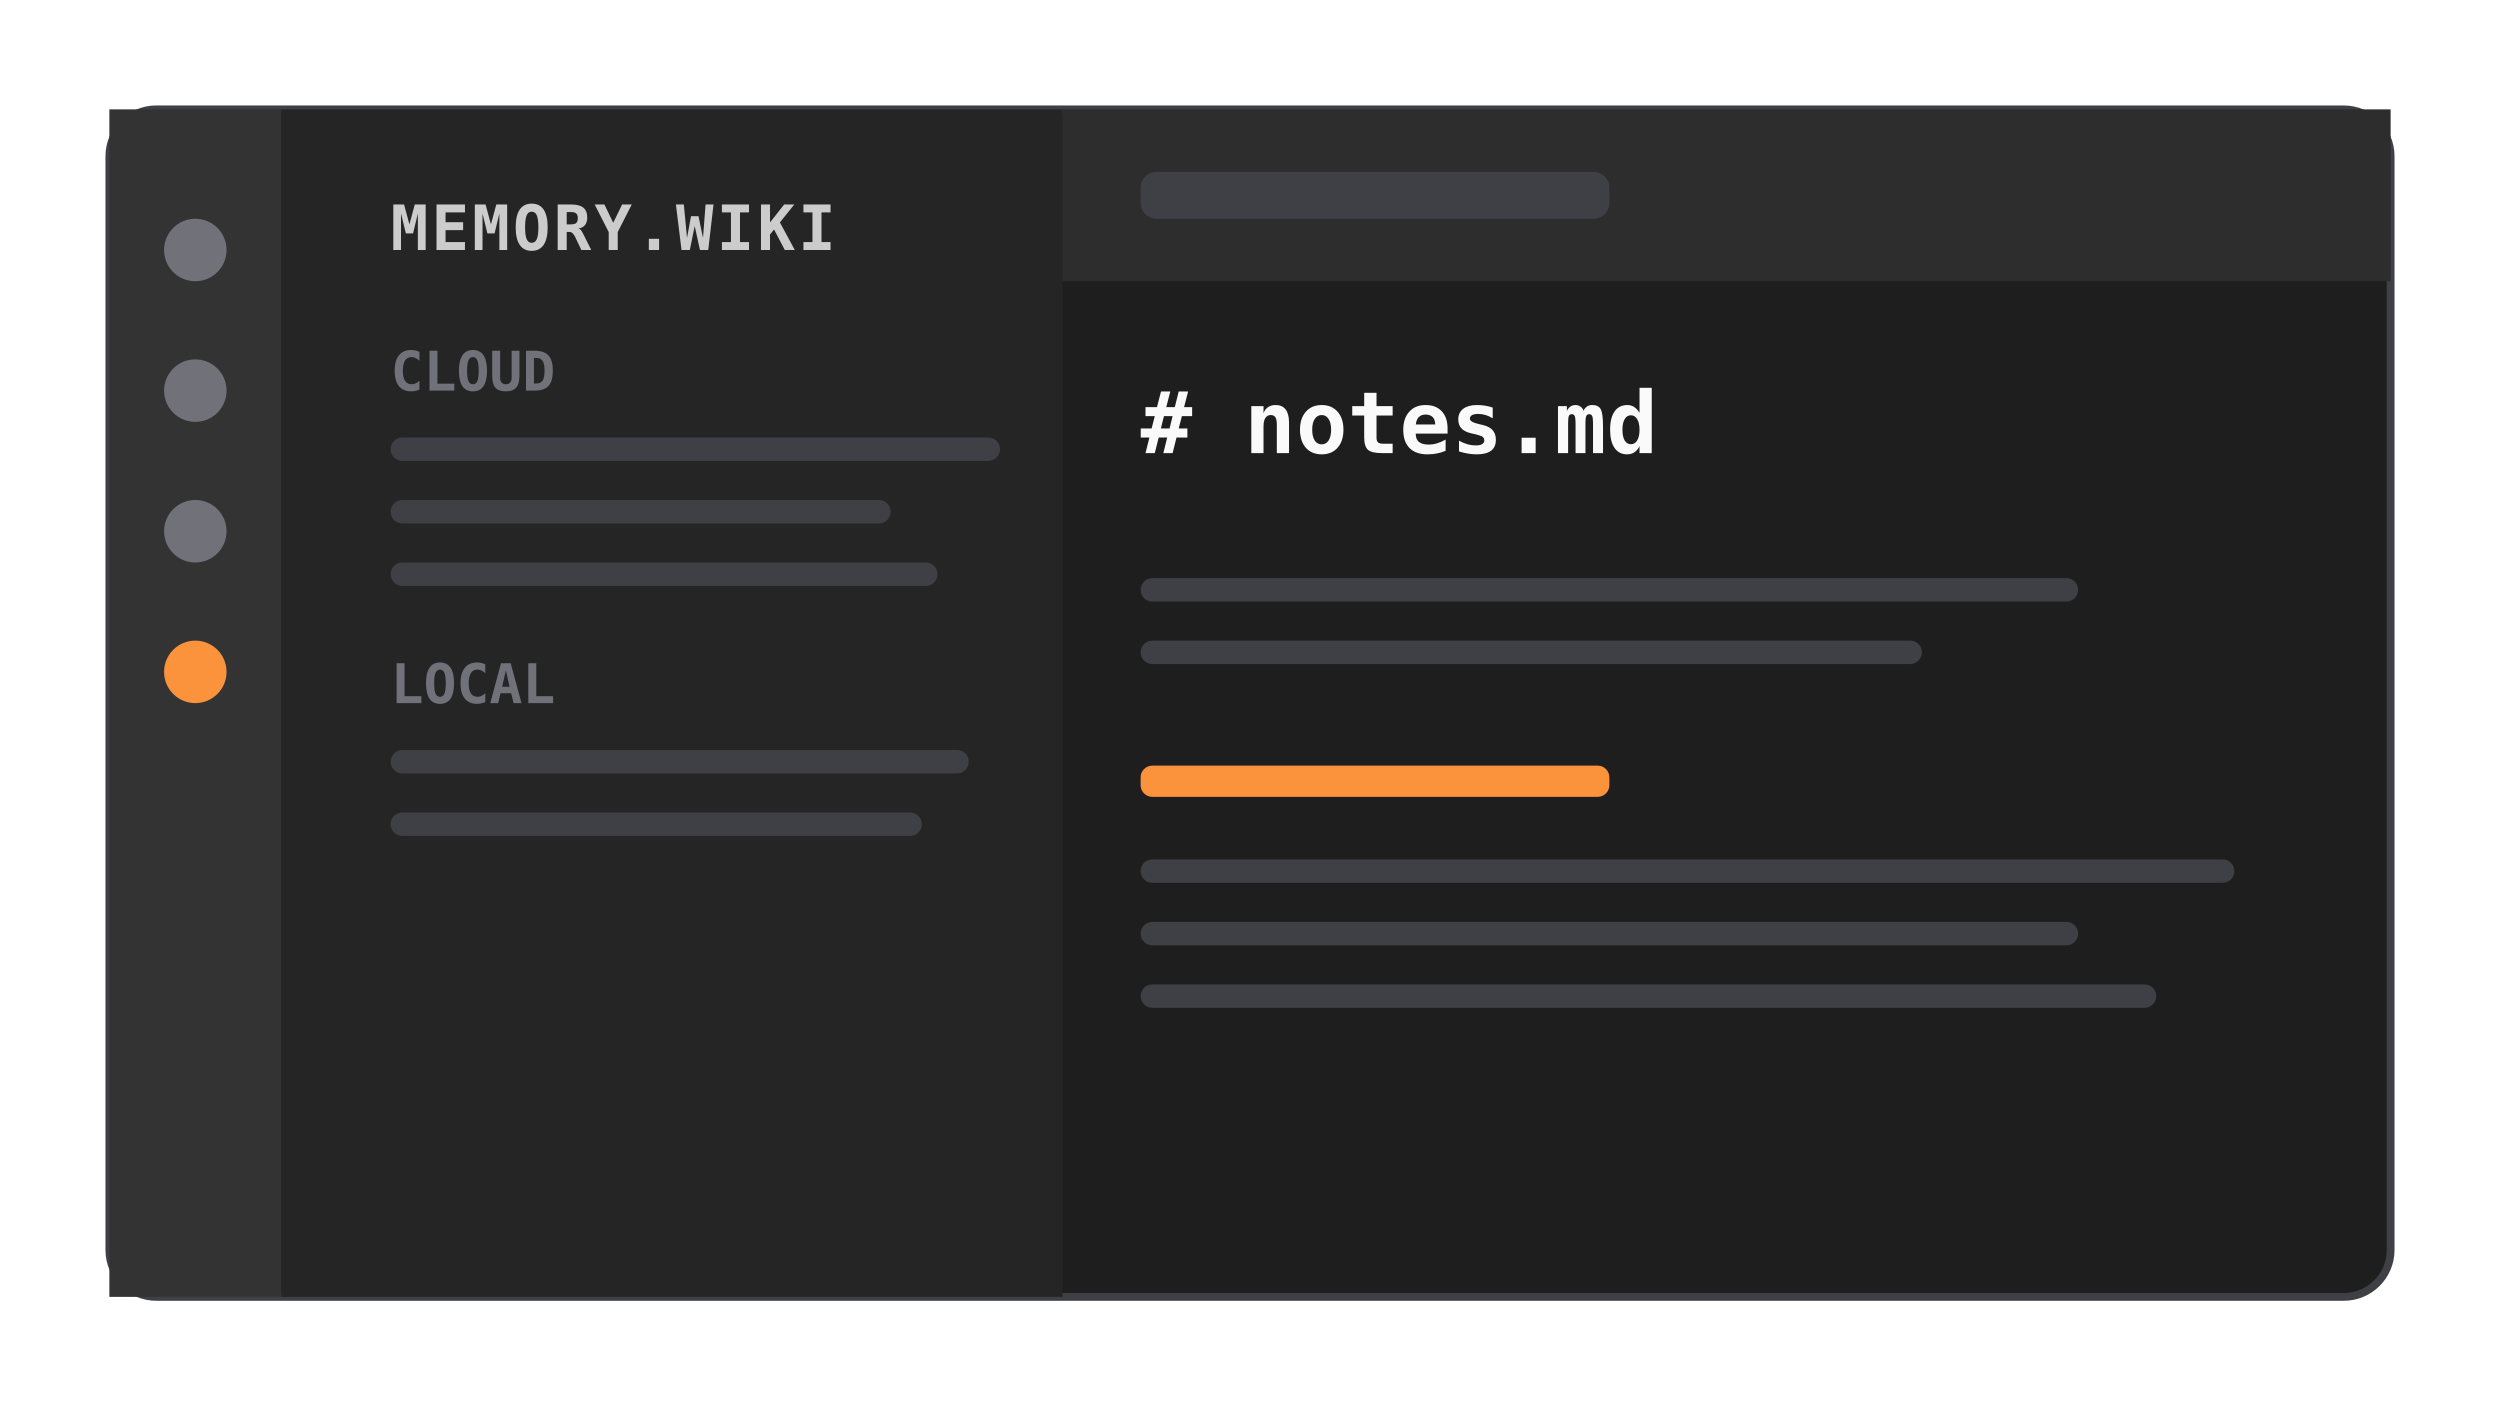
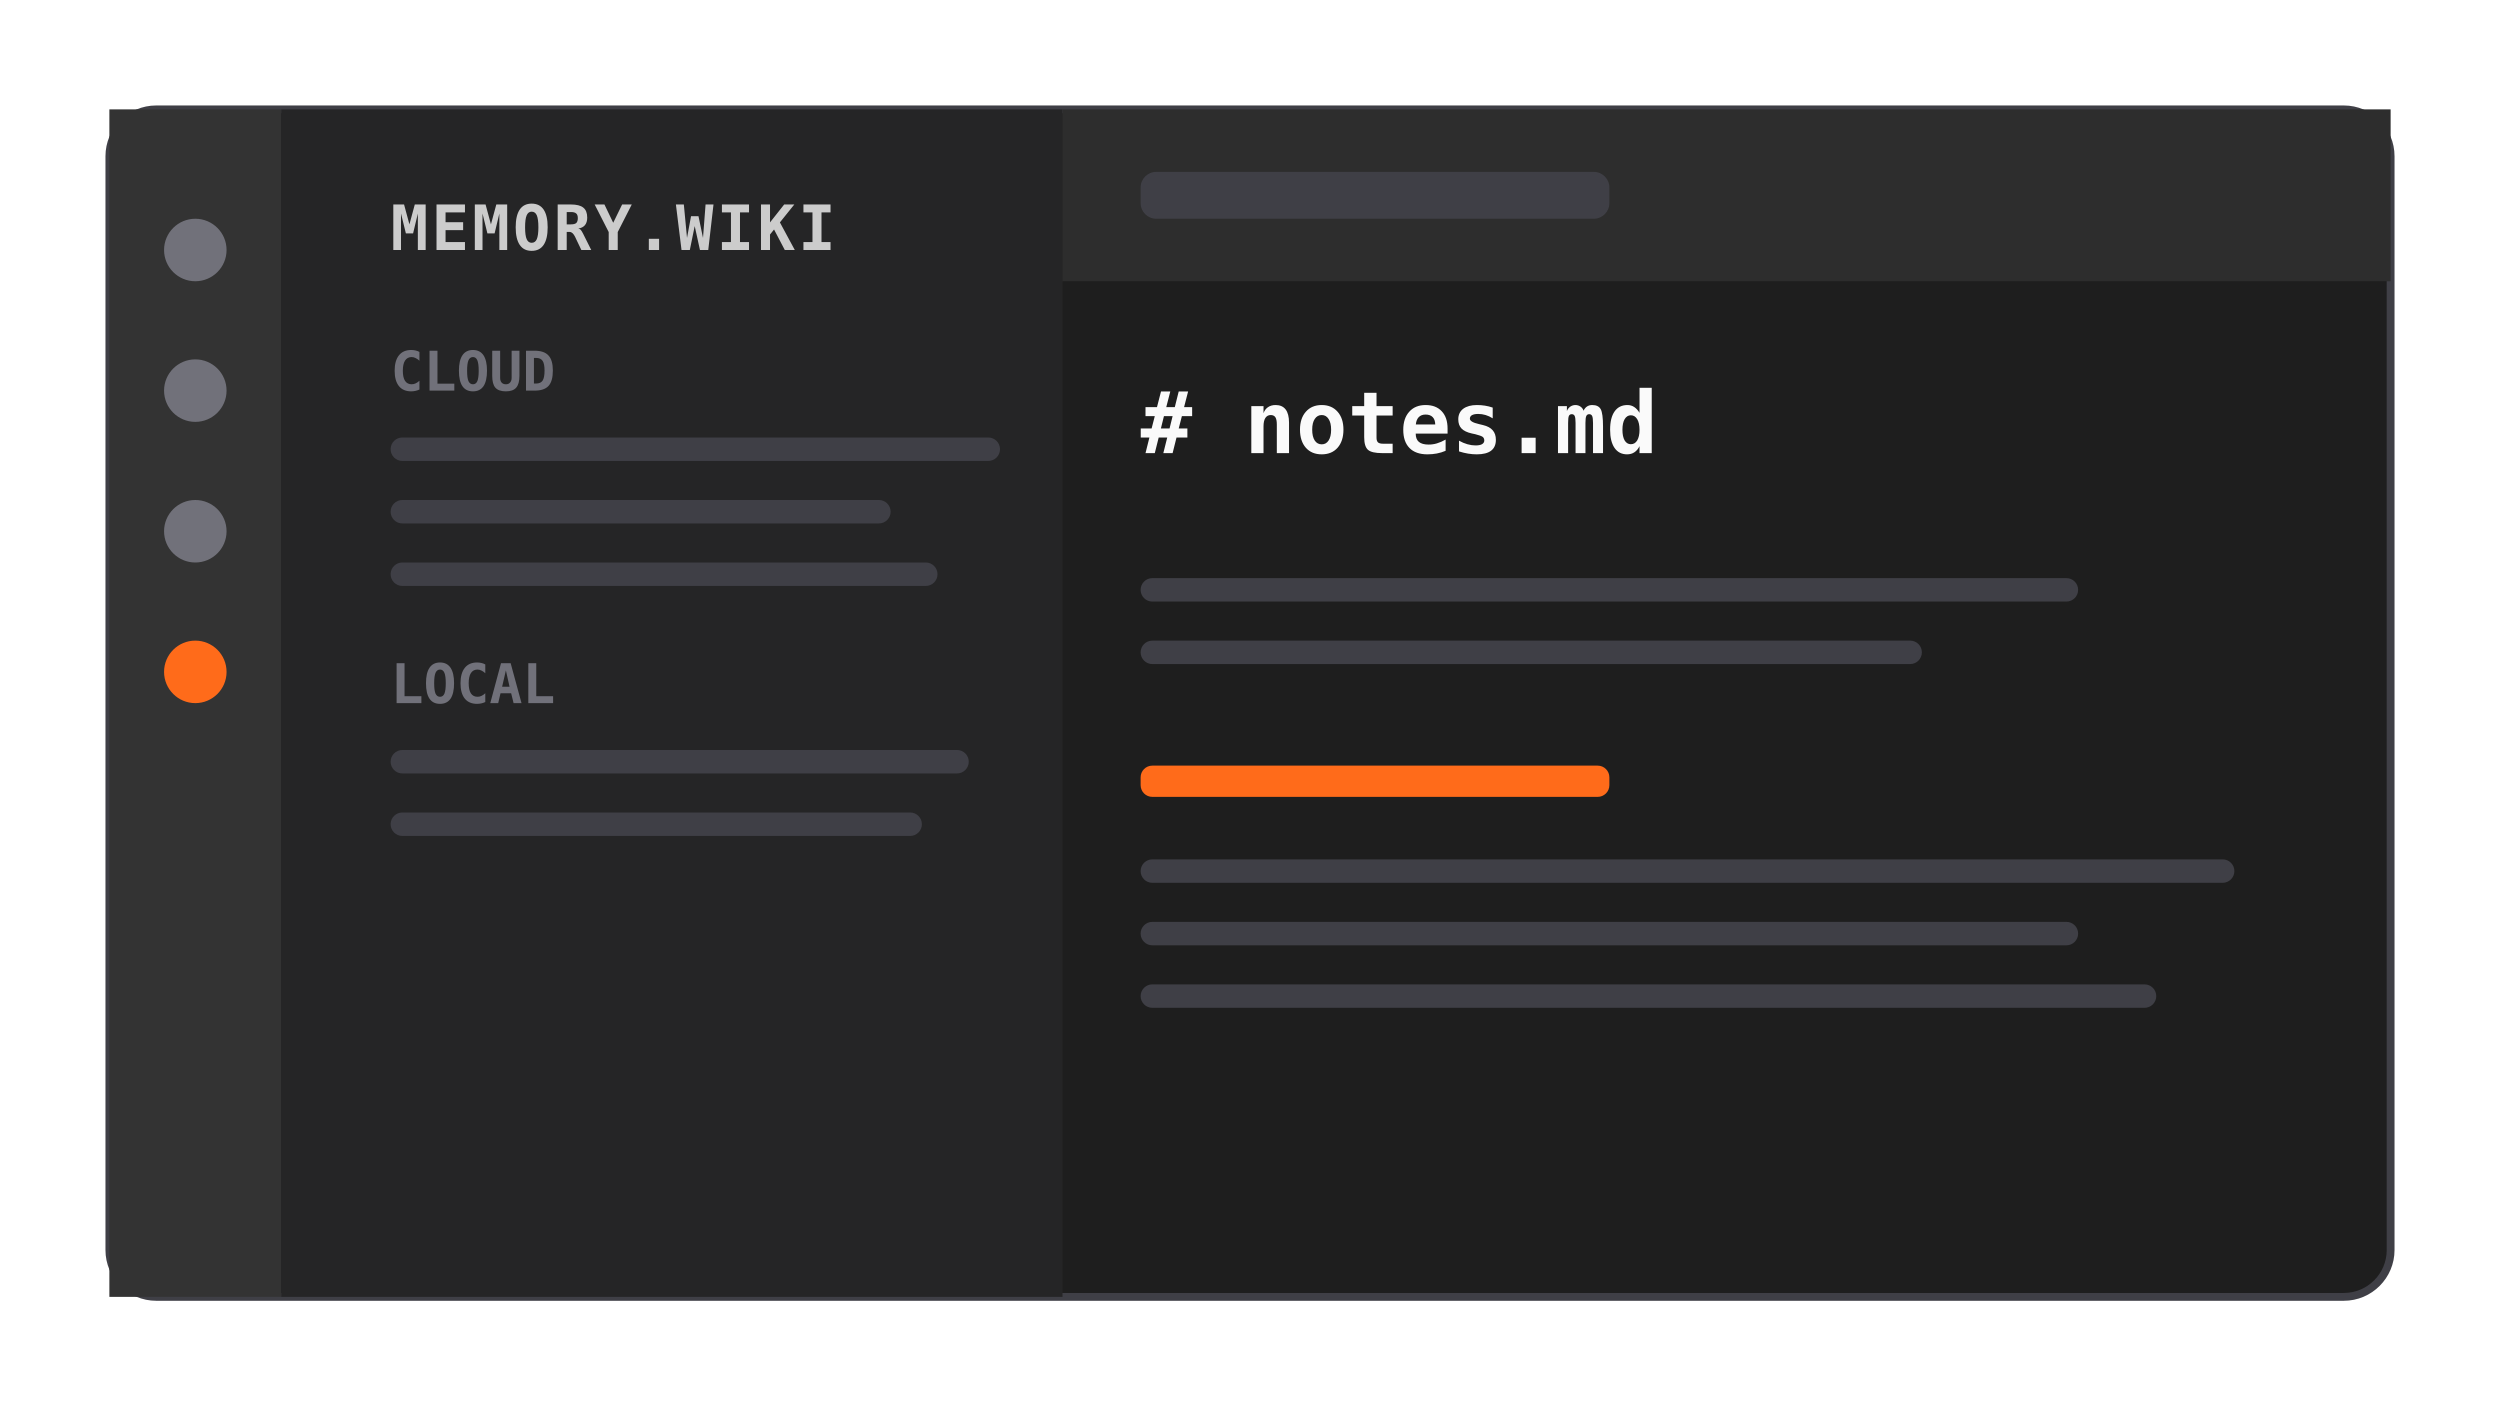
<svg xmlns="http://www.w3.org/2000/svg" viewBox="0 0 320 180" fill="none">
  <rect x="14" y="14" width="292" height="152" rx="6" fill="#1e1e1e" stroke="#3f3f46" stroke-width="1" />
  <rect x="14" y="14" width="22" height="152" fill="#333333" />
  <circle cx="25" cy="32" r="4" fill="#71717a" />
  <circle cx="25" cy="50" r="4" fill="#71717a" />
  <circle cx="25" cy="68" r="4" fill="#71717a" />
-   <circle cx="25" cy="86" r="4" fill="#fb923c" />
+   <circle cx="25" cy="86" r="4" fill="#FF6B1A" />
  <rect x="36" y="14" width="100" height="152" fill="#252526" />
  <text x="50" y="32" font-family="ui-monospace, monospace" font-size="8" font-weight="700" letter-spacing="0.05em" fill="#cccccc">MEMORY.WIKI</text>
  <text x="50" y="50" font-family="ui-monospace, monospace" font-size="7" font-weight="600" fill="#71717a">CLOUD</text>
  <rect x="50" y="56" width="78" height="3" rx="1.5" fill="#3f3f46" />
  <rect x="50" y="64" width="64" height="3" rx="1.5" fill="#3f3f46" />
  <rect x="50" y="72" width="70" height="3" rx="1.5" fill="#3f3f46" />
  <text x="50" y="90" font-family="ui-monospace, monospace" font-size="7" font-weight="600" fill="#71717a">LOCAL</text>
  <rect x="50" y="96" width="74" height="3" rx="1.5" fill="#3f3f46" />
  <rect x="50" y="104" width="68" height="3" rx="1.5" fill="#3f3f46" />
  <rect x="136" y="14" width="170" height="22" fill="#2d2d2d" />
  <rect x="146" y="22" width="60" height="6" rx="2" fill="#3f3f46" />
  <text x="146" y="58" font-family="ui-monospace, monospace" font-size="11" font-weight="600" fill="#fafafa"># notes.md</text>
  <rect x="146" y="74" width="120" height="3" rx="1.5" fill="#3f3f46" />
  <rect x="146" y="82" width="100" height="3" rx="1.5" fill="#3f3f46" />
-   <rect x="146" y="98" width="60" height="4" rx="1.5" fill="#fb923c" />
+   <rect x="146" y="98" width="60" height="4" rx="1.5" fill="#FF6B1A" />
  <rect x="146" y="110" width="140" height="3" rx="1.5" fill="#3f3f46" />
  <rect x="146" y="118" width="120" height="3" rx="1.5" fill="#3f3f46" />
  <rect x="146" y="126" width="130" height="3" rx="1.5" fill="#3f3f46" />
</svg>
